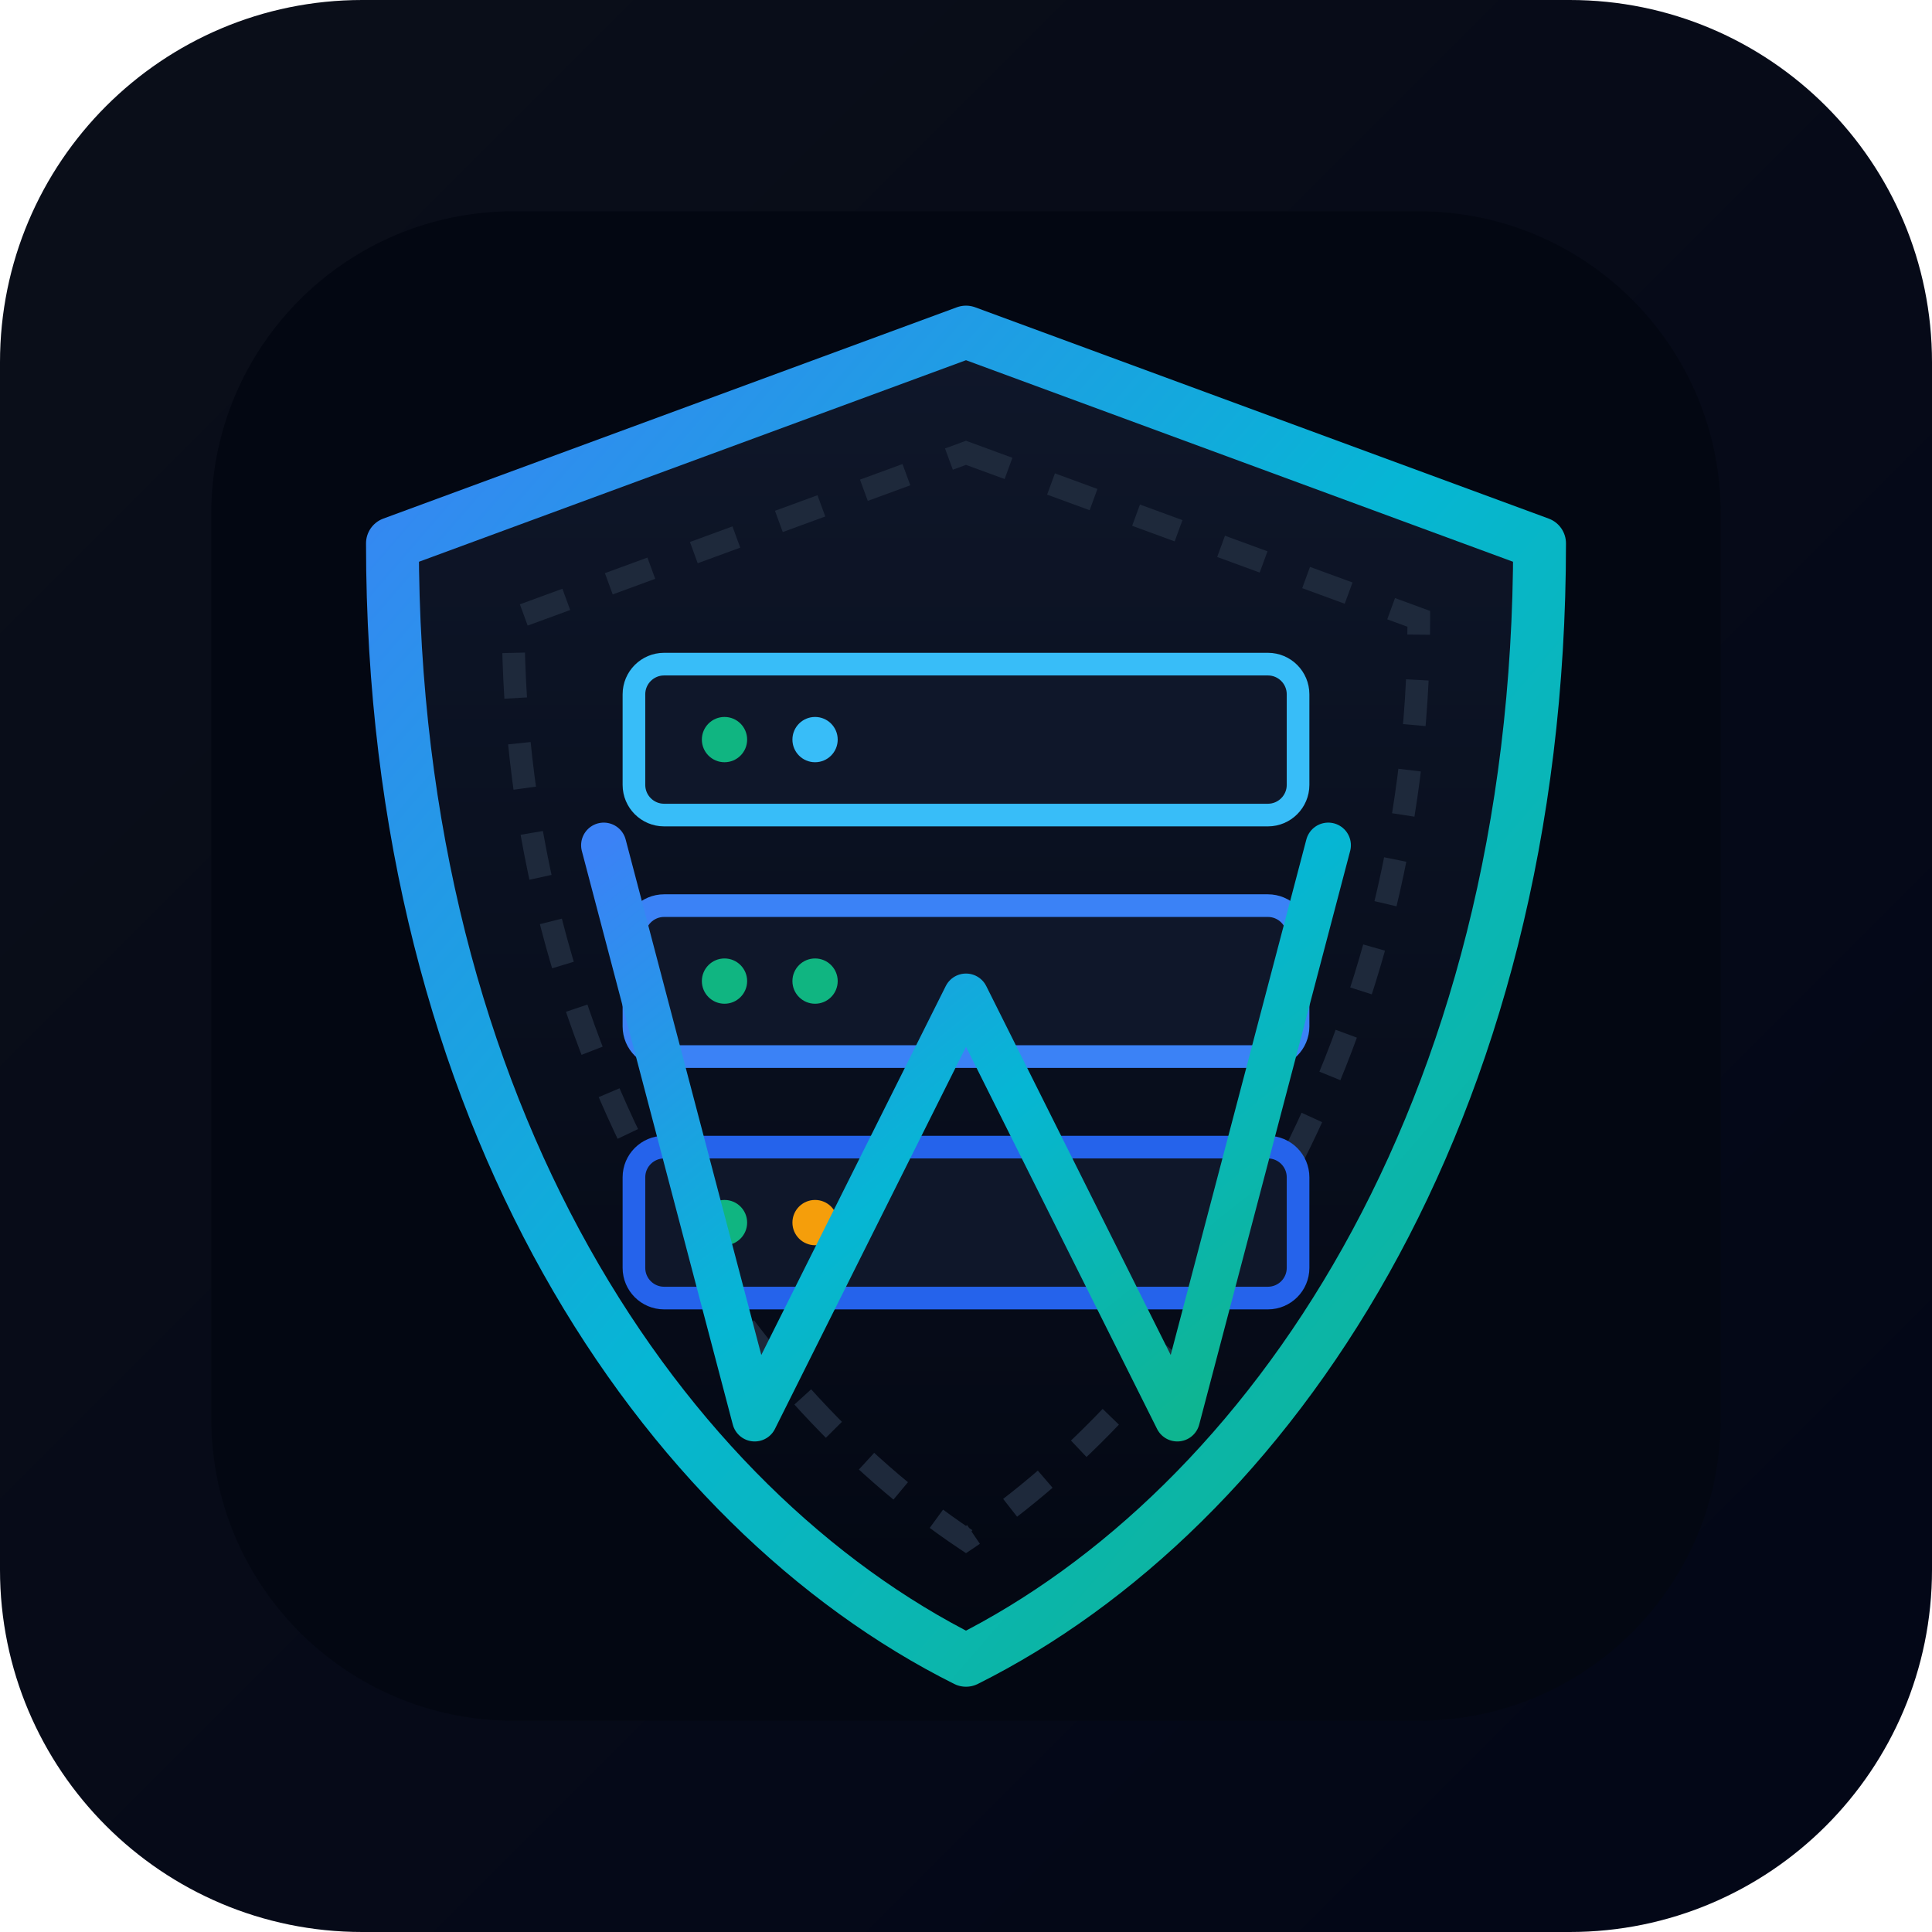
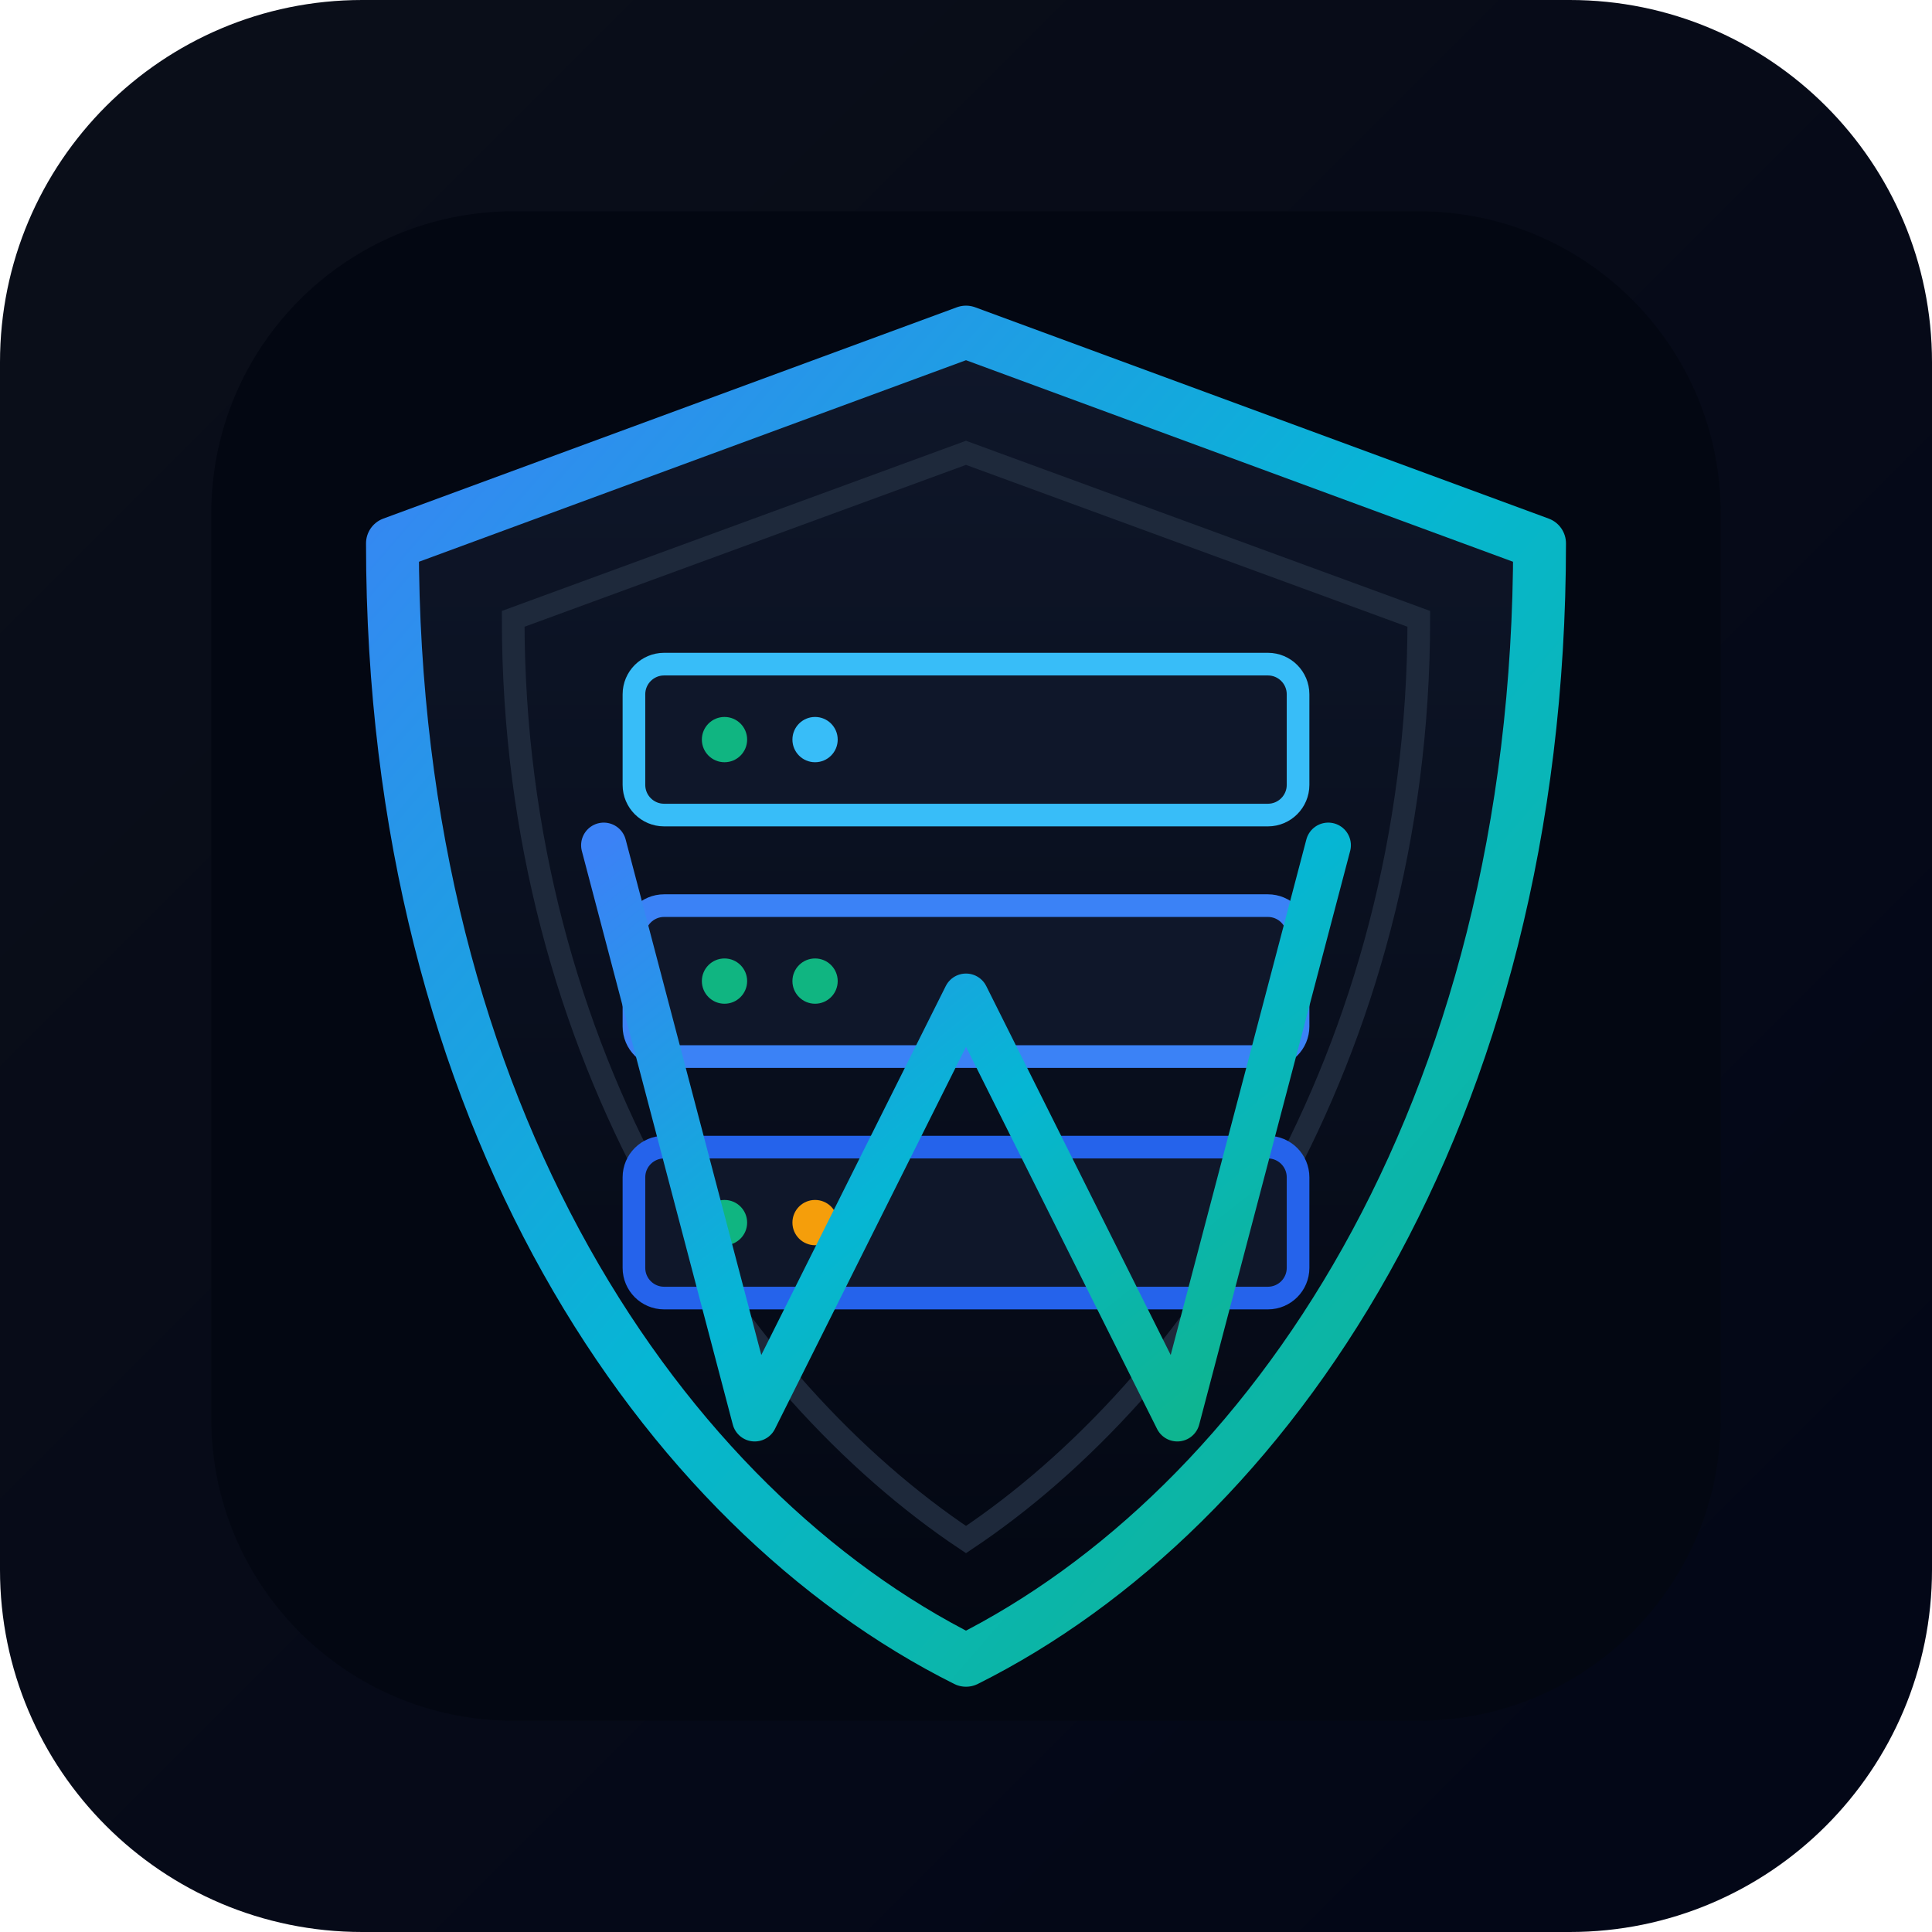
<svg xmlns="http://www.w3.org/2000/svg" version="1.2" baseProfile="tiny" viewBox="0 0 512 512" width="100%" height="100%">
  <defs>
    <linearGradient id="bimiCanvas" x1="0%" y1="0%" x2="100%" y2="100%">
      <stop offset="0%" stop-color="#0b0f19" />
      <stop offset="100%" stop-color="#020617" />
    </linearGradient>
-     <defs>
-       <linearGradient id="wcpIconGlow" x1="0%" y1="0%" x2="100%" y2="100%">
-         <stop offset="0%" stop-color="#3b82f6" />
-         <stop offset="50%" stop-color="#06b6d4" />
-         <stop offset="100%" stop-color="#10b581" />
-       </linearGradient>
-       <linearGradient id="shieldIconBg" x1="0%" y1="0%" x2="0%" y2="100%">
-         <stop offset="0%" stop-color="#0f172a" />
-         <stop offset="100%" stop-color="#030712" />
-       </linearGradient>
-       <filter id="neonIconGlow" x="-20%" y="-20%" width="140%" height="140%">
-         <feGaussianBlur stdDeviation="3" result="blur" />
-         <feMerge>
-           <feMergeNode in="blur" />
-           <feMergeNode in="SourceGraphic" />
-         </feMerge>
-       </filter>
-     </defs>
+     <linearGradient id="wcpIconGlow" x1="0%" y1="0%" x2="100%" y2="100%">
+       <stop offset="0%" stop-color="#3b82f6" />
+       <stop offset="50%" stop-color="#06b6d4" />
+       <stop offset="100%" stop-color="#10b581" />
+     </linearGradient>
+     <linearGradient id="shieldIconBg" x1="0%" y1="0%" x2="0%" y2="100%">
+       <stop offset="0%" stop-color="#0f172a" />
+       <stop offset="100%" stop-color="#030712" />
+     </linearGradient>
  </defs>
  <rect width="512" height="512" fill="url(#bimiCanvas)" rx="96" />
  <g transform="translate(56, 56) scale(4)">
    <rect width="100" height="100" rx="20" fill="#030712" />
    <path d="M 50 8 L 88 22 C 88 60 70 86 50 96 C 30 86 12 60 12 22 Z" fill="url(#shieldIconBg)" stroke="url(#wcpIconGlow)" stroke-width="3.5" stroke-linejoin="round" />
-     <path d="M 50 16 L 80 27 C 80 56 65 78 50 88 C 35 78 20 56 20 27 Z" fill="none" stroke="#1e293b" stroke-width="1.5" stroke-dasharray="3 3" />
+     <path d="M 50 16 L 80 27 C 80 56 65 78 50 88 C 35 78 20 56 20 27 Z" fill="none" stroke="#1e293b" stroke-width="1.5" />
    <rect x="28" y="30" width="44" height="10" rx="2" fill="#0f172a" stroke="#38bdf8" stroke-width="1.5" />
    <circle cx="34" cy="35" r="1.5" fill="#10b581" />
    <circle cx="40" cy="35" r="1.5" fill="#38bdf8" />
    <rect x="28" y="46" width="44" height="10" rx="2" fill="#0f172a" stroke="#3b82f6" stroke-width="1.5" />
    <circle cx="34" cy="51" r="1.5" fill="#10b581" />
    <circle cx="40" cy="51" r="1.5" fill="#10b581" />
    <rect x="28" y="62" width="44" height="10" rx="2" fill="#0f172a" stroke="#2563eb" stroke-width="1.5" />
    <circle cx="34" cy="67" r="1.5" fill="#10b581" />
    <circle cx="40" cy="67" r="1.5" fill="#f59e0b" />
    <path d="M 26 42 L 36 80 L 50 52 L 64 80 L 74 42" fill="none" stroke="url(#wcpIconGlow)" stroke-width="3" stroke-linecap="round" stroke-linejoin="round" />
  </g>
</svg>
